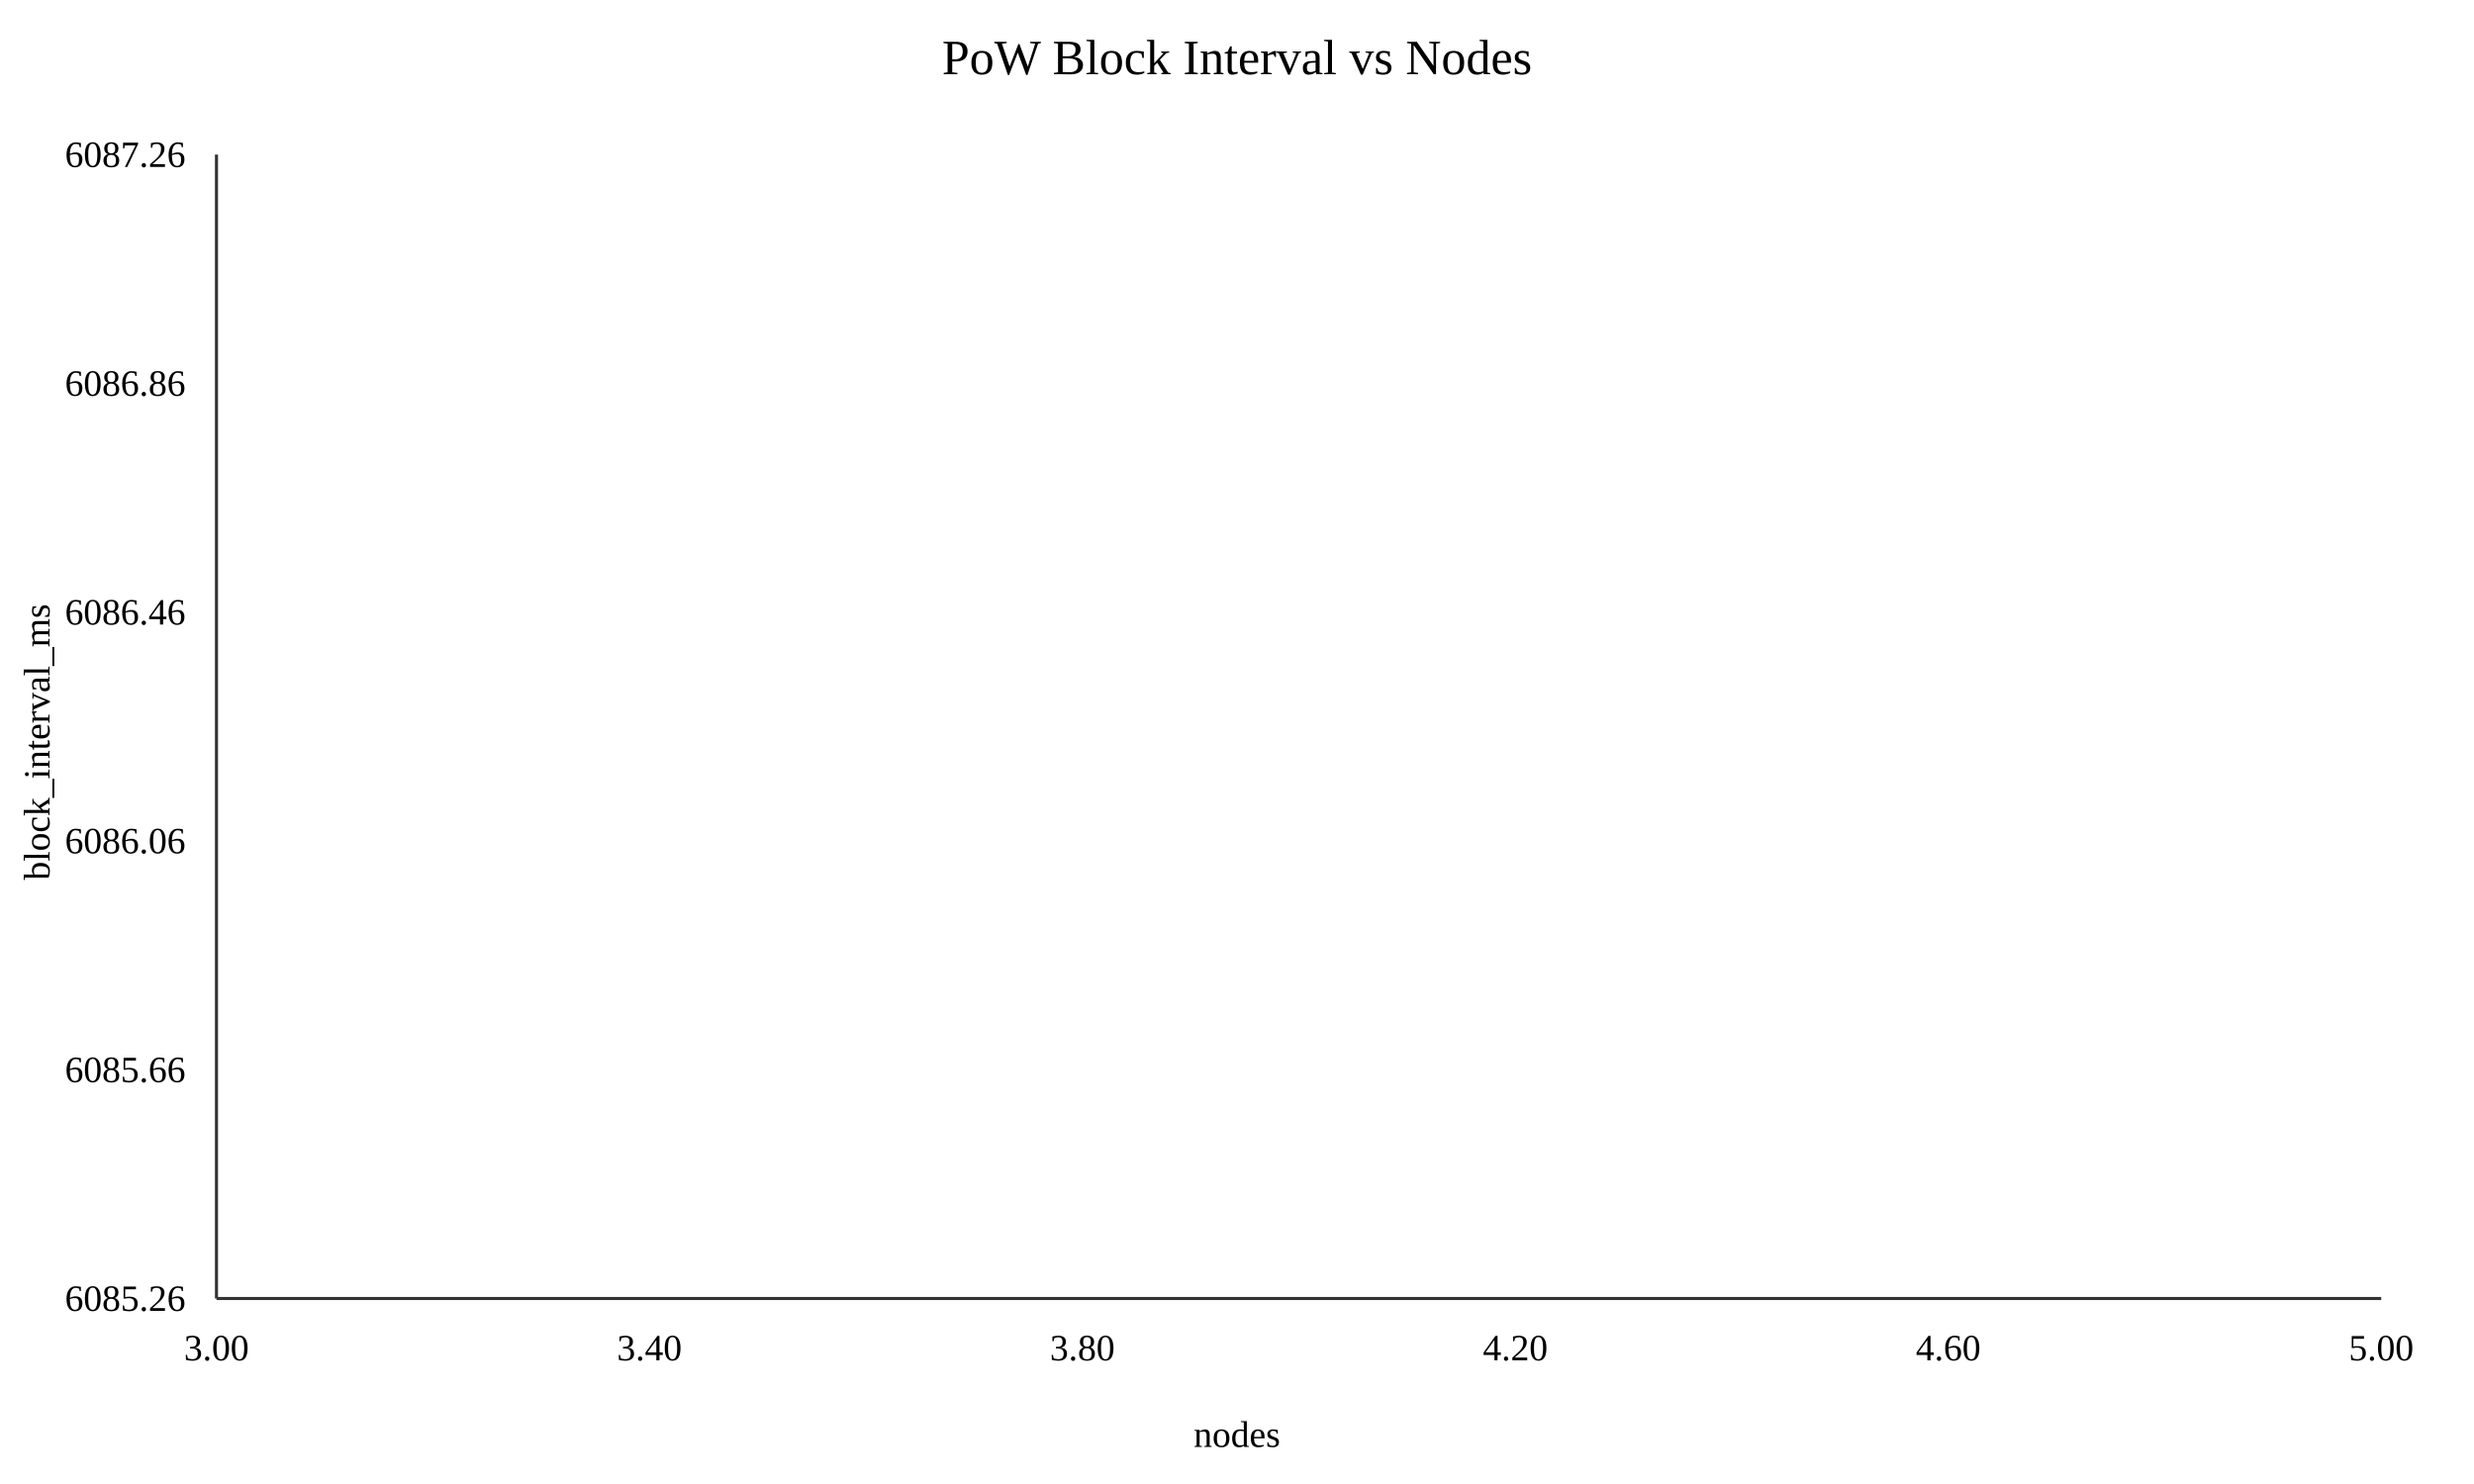
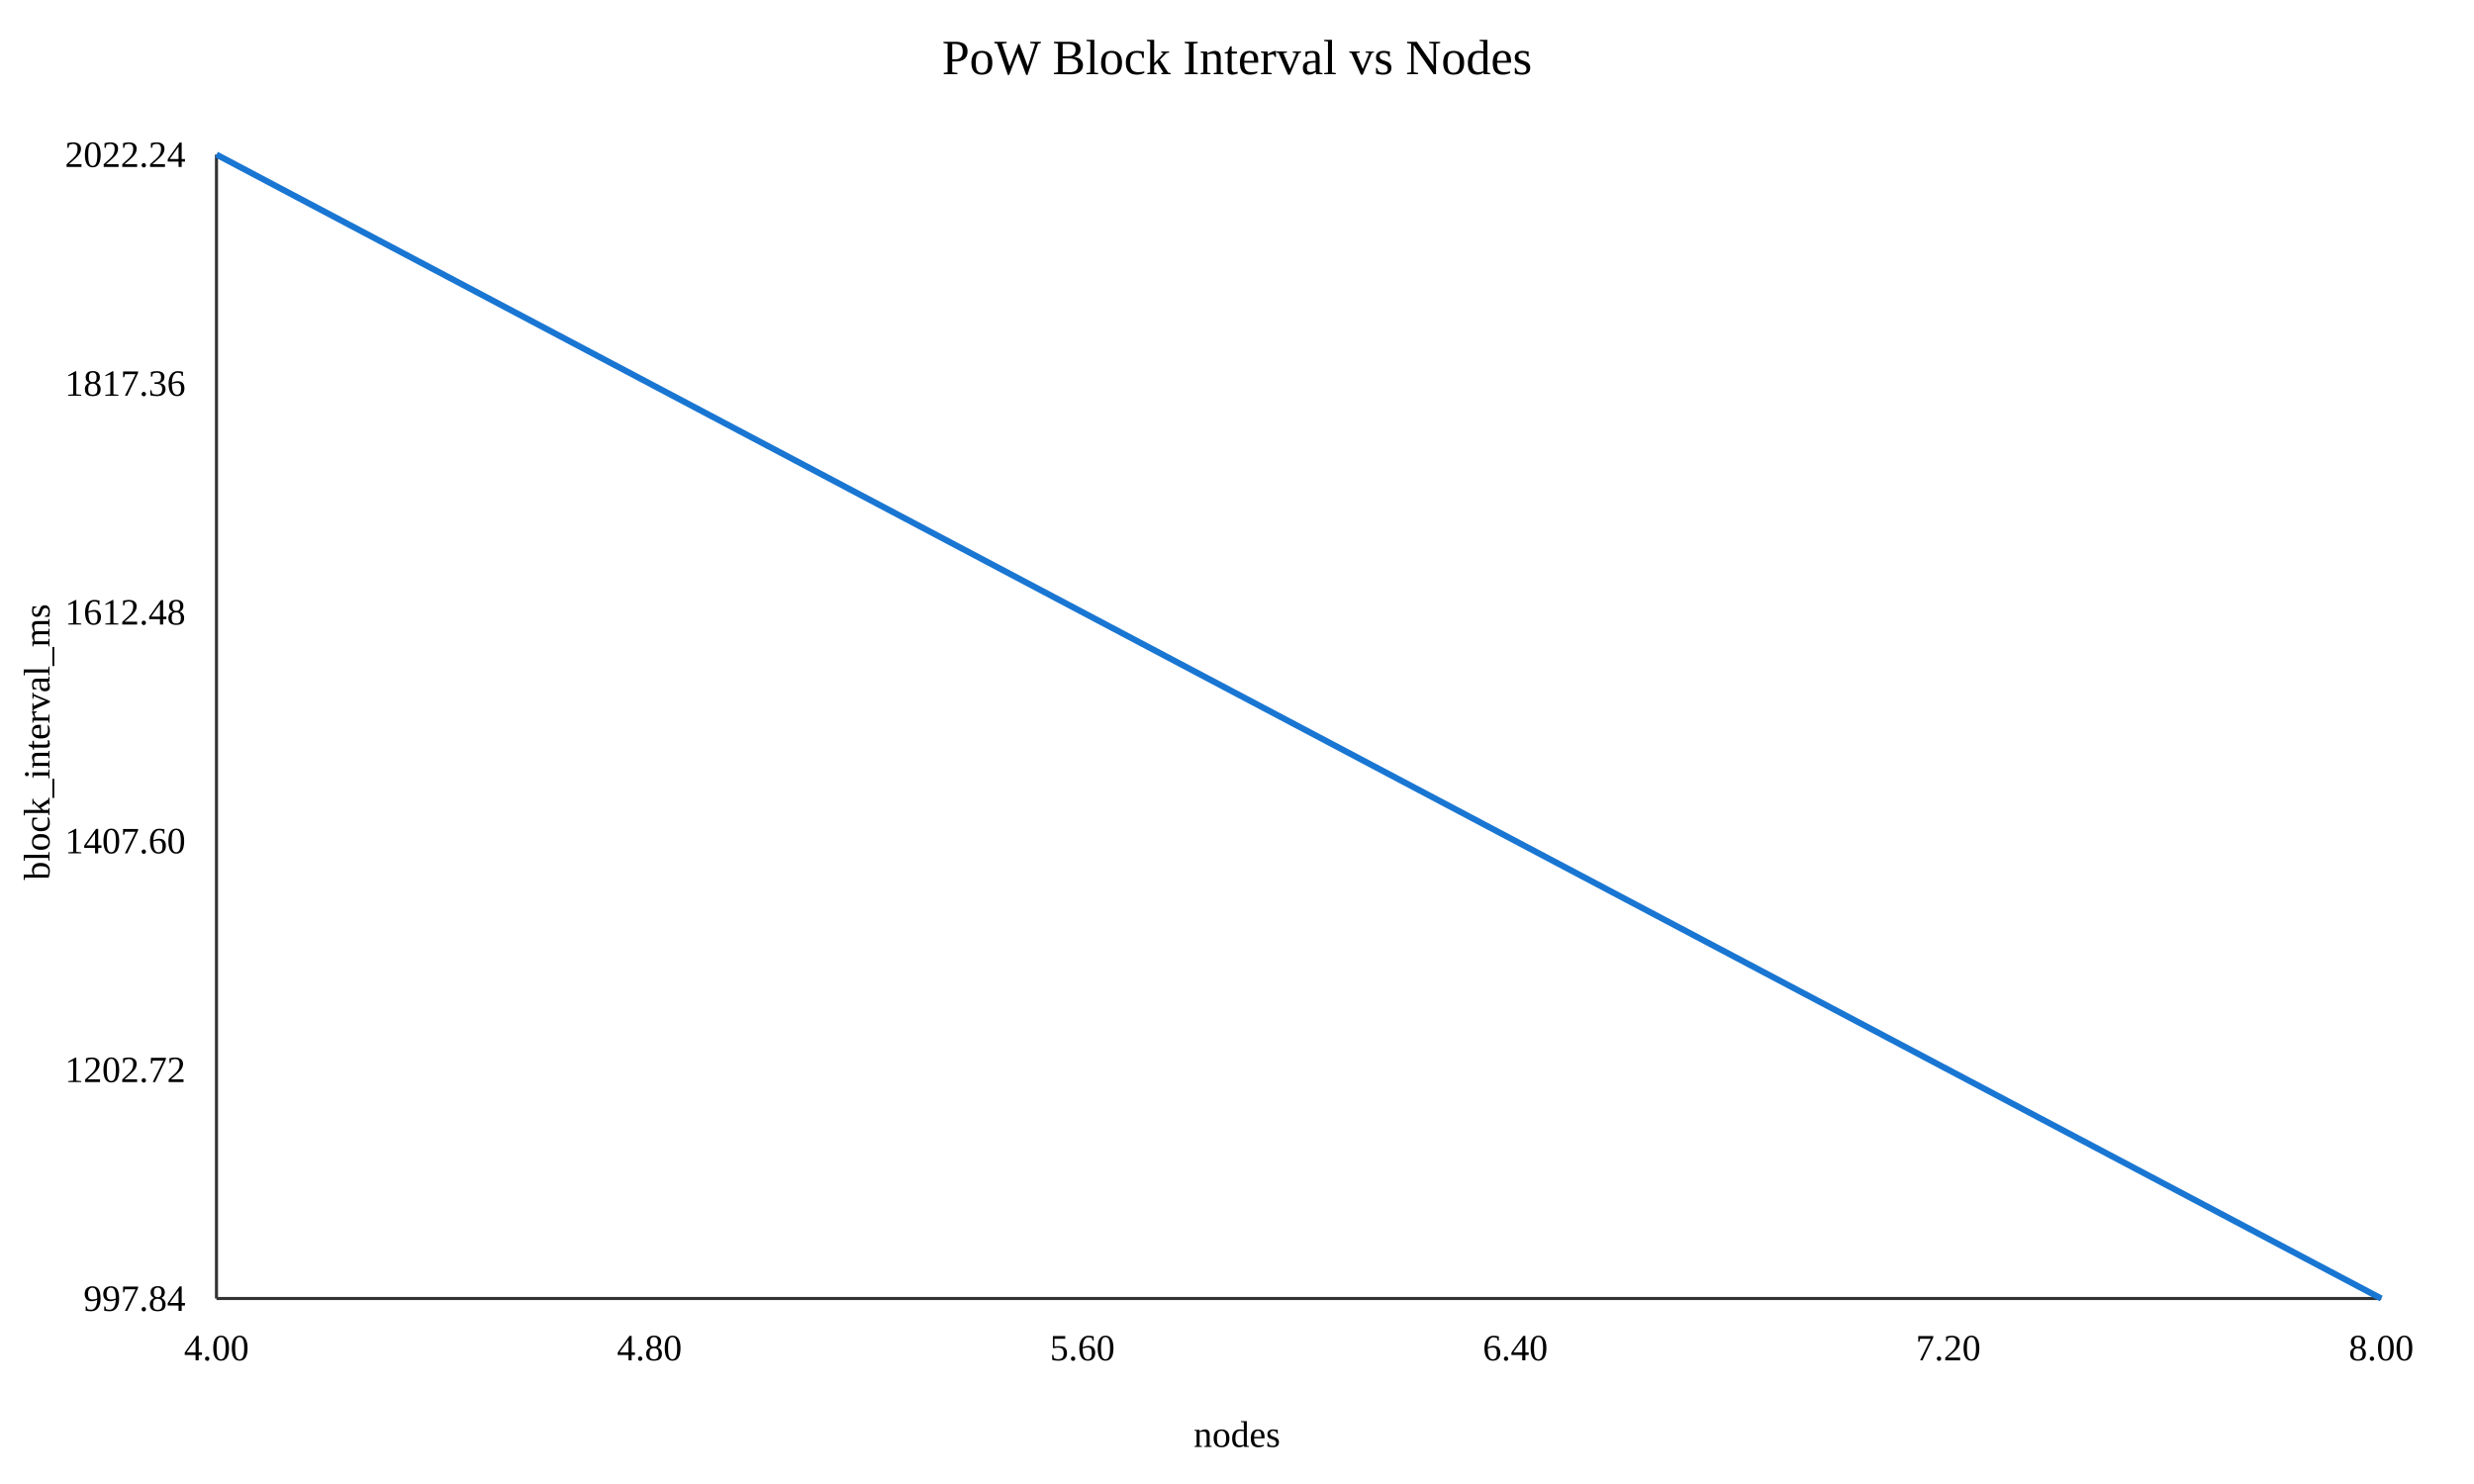
<svg xmlns="http://www.w3.org/2000/svg" width="800" height="480">
  <rect x="0" y="0" width="800" height="480" fill="white" stroke="none" />
  <text x="400.0" y="24" font-size="16" text-anchor="middle">PoW Block Interval vs Nodes</text>
  <line x1="70" y1="50" x2="70" y2="420" stroke="#333" />
  <line x1="70" y1="420" x2="770" y2="420" stroke="#333" />
-   <polyline fill="none" stroke="#1976d2" stroke-width="2" points="420.00,235.00" />
-   <text x="70.00" y="440" font-size="12" text-anchor="middle">3.00</text>
-   <text x="210.00" y="440" font-size="12" text-anchor="middle">3.40</text>
-   <text x="350.00" y="440" font-size="12" text-anchor="middle">3.80</text>
-   <text x="490.00" y="440" font-size="12" text-anchor="middle">4.20</text>
-   <text x="630.00" y="440" font-size="12" text-anchor="middle">4.60</text>
-   <text x="770.00" y="440" font-size="12" text-anchor="middle">5.00</text>
-   <text x="60" y="424.00" font-size="12" text-anchor="end">6085.26</text>
-   <text x="60" y="350.00" font-size="12" text-anchor="end">6085.66</text>
-   <text x="60" y="276.00" font-size="12" text-anchor="end">6086.06</text>
-   <text x="60" y="202.00" font-size="12" text-anchor="end">6086.46</text>
-   <text x="60" y="128.00" font-size="12" text-anchor="end">6086.86</text>
-   <text x="60" y="54.00" font-size="12" text-anchor="end">6087.26</text>
+   <polyline fill="none" stroke="#1976d2" stroke-width="2" points="70.00,50.00 770.00,420.00" />
+   <text x="70.00" y="440" font-size="12" text-anchor="middle">4.00</text>
+   <text x="210.00" y="440" font-size="12" text-anchor="middle">4.80</text>
+   <text x="350.00" y="440" font-size="12" text-anchor="middle">5.60</text>
+   <text x="490.00" y="440" font-size="12" text-anchor="middle">6.40</text>
+   <text x="630.00" y="440" font-size="12" text-anchor="middle">7.20</text>
+   <text x="770.00" y="440" font-size="12" text-anchor="middle">8.00</text>
+   <text x="60" y="424.00" font-size="12" text-anchor="end">997.84</text>
+   <text x="60" y="350.00" font-size="12" text-anchor="end">1202.72</text>
+   <text x="60" y="276.00" font-size="12" text-anchor="end">1407.60</text>
+   <text x="60" y="202.00" font-size="12" text-anchor="end">1612.48</text>
+   <text x="60" y="128.00" font-size="12" text-anchor="end">1817.36</text>
+   <text x="60" y="54.00" font-size="12" text-anchor="end">2022.24</text>
  <text x="400.0" y="468" font-size="12" text-anchor="middle">nodes</text>
  <text x="16" y="240.0" font-size="12" text-anchor="middle" transform="rotate(-90 16 240.0)">block_interval_ms</text>
</svg>
